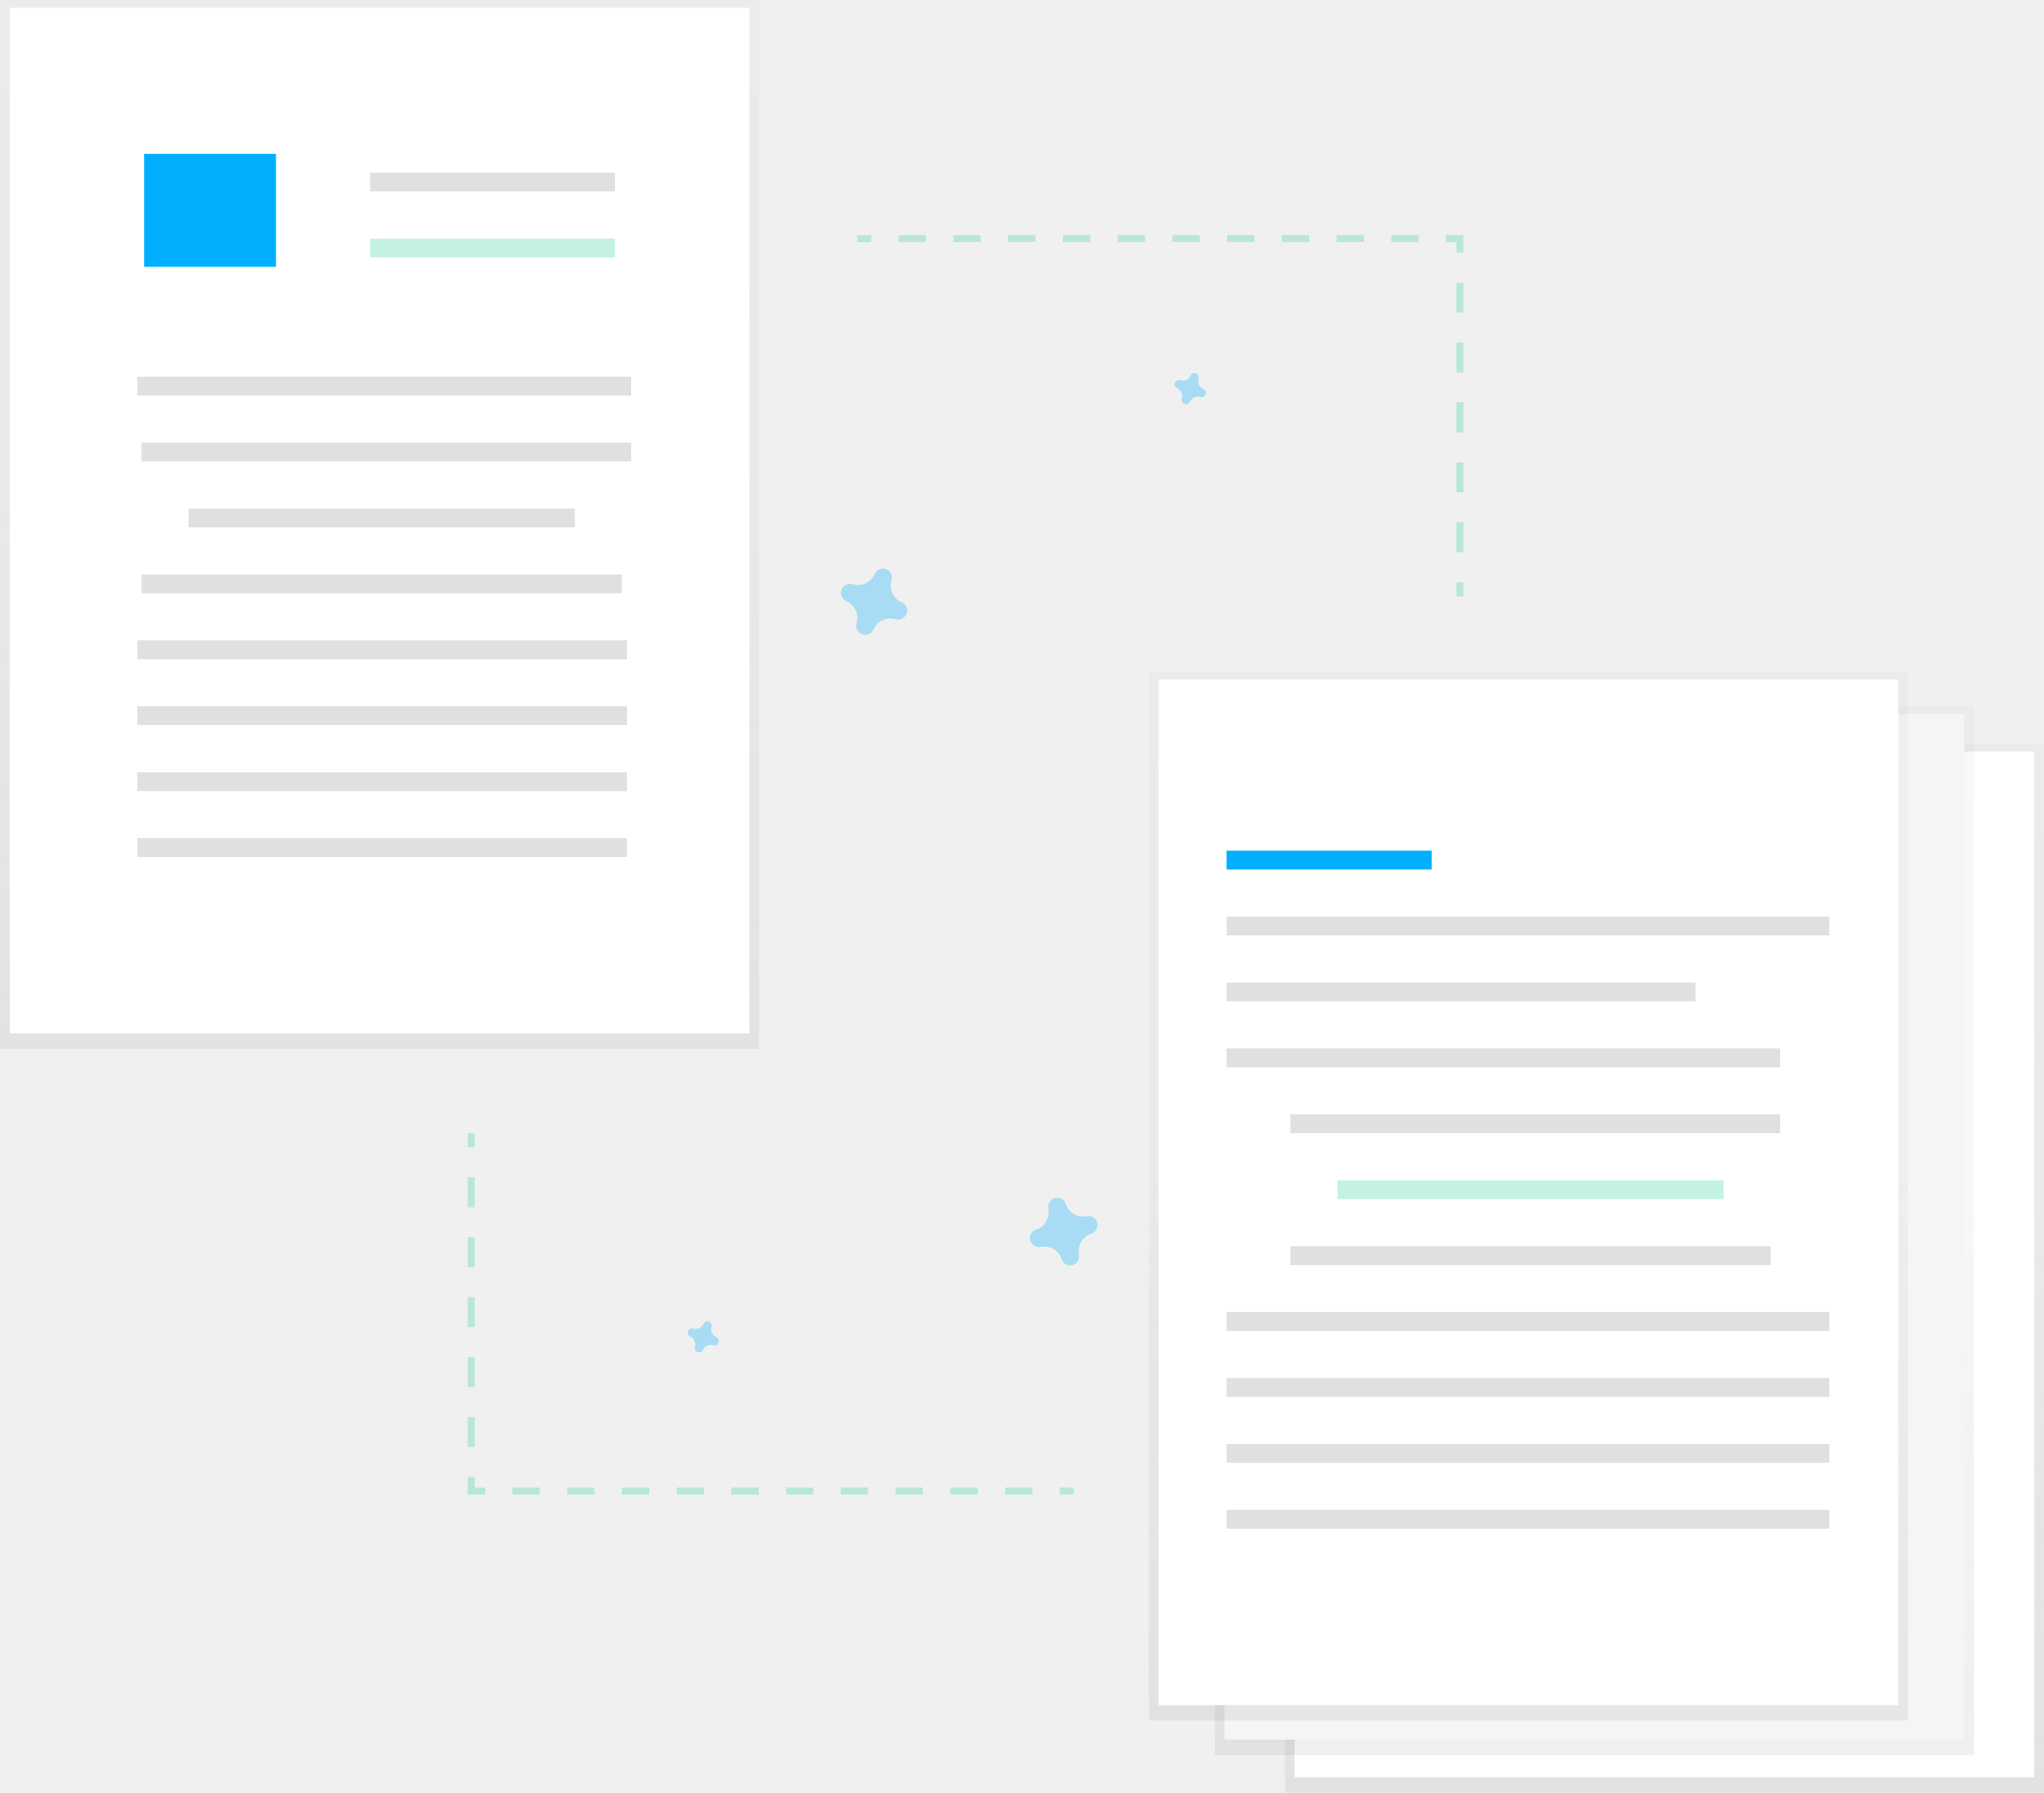
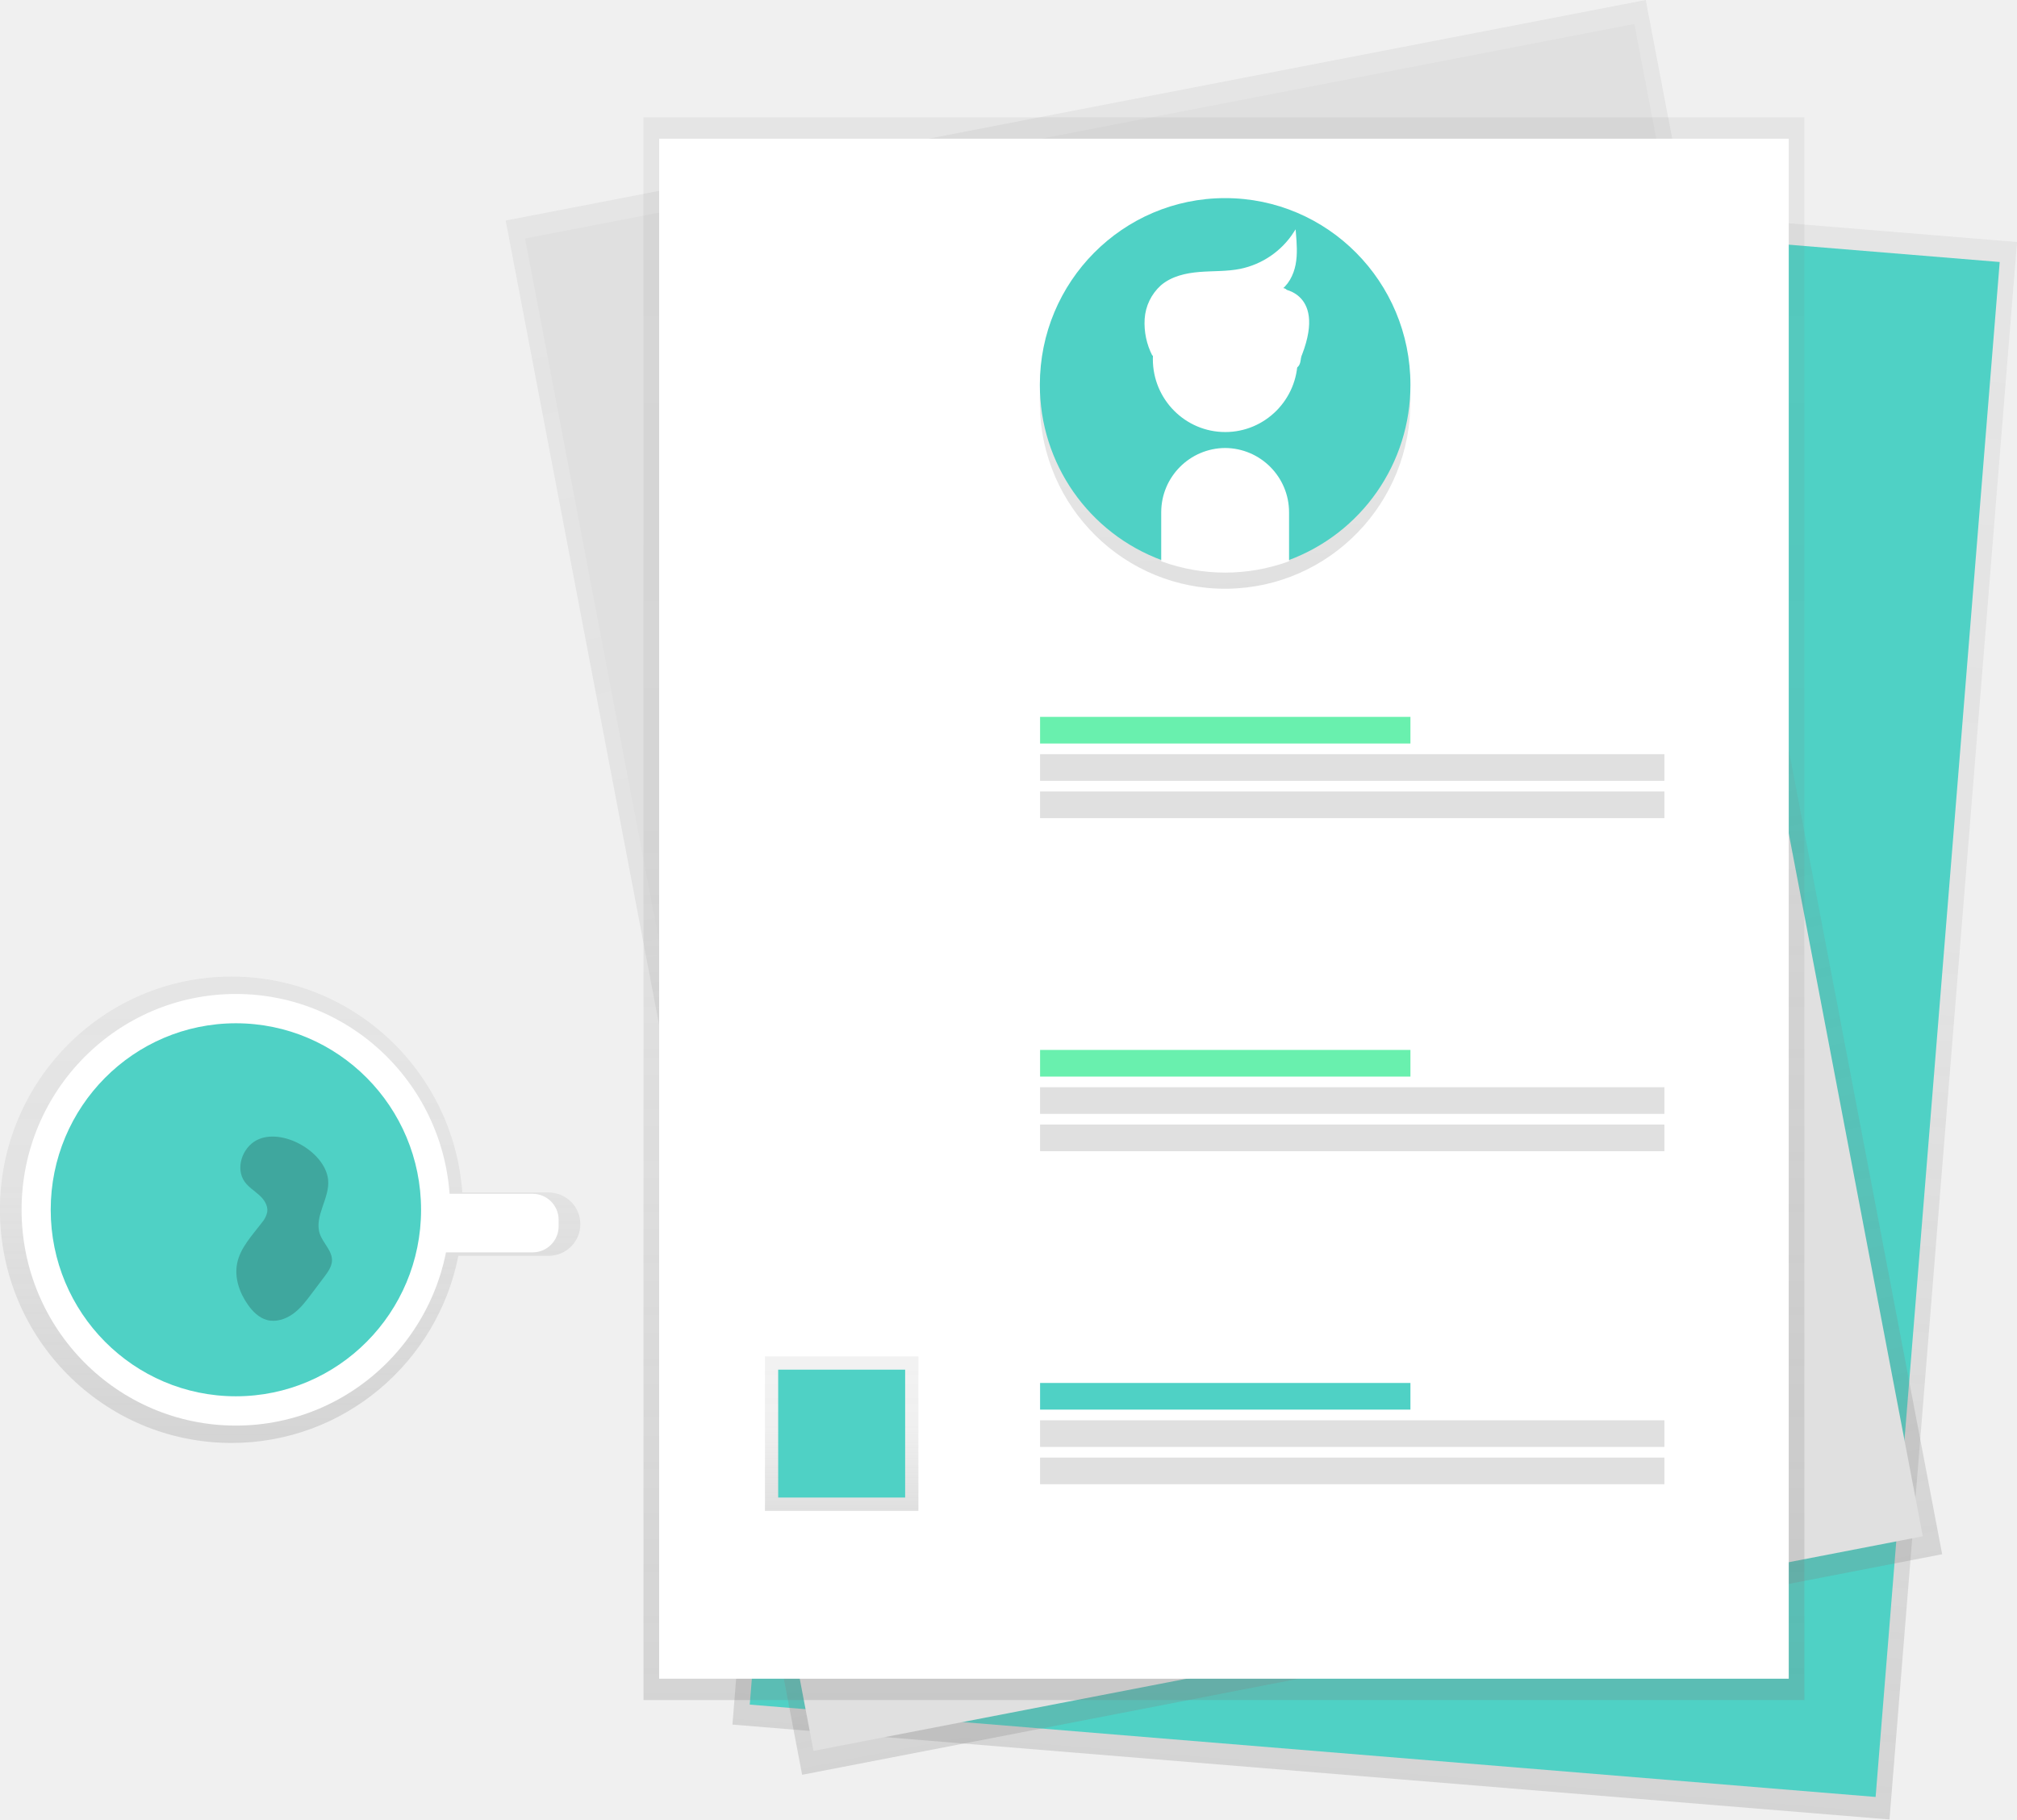
- <svg xmlns="http://www.w3.org/2000/svg" xmlns:xlink="http://www.w3.org/1999/xlink" id="3805a6c0-1c3f-44ce-9879-1a685de3f73b" data-name="Layer 1" width="873.05" height="765.75" viewBox="0 0 873.05 765.75">
+ <svg xmlns="http://www.w3.org/2000/svg" xmlns:xlink="http://www.w3.org/1999/xlink" id="062a65d4-6310-416e-8fb8-777315adf84b" data-name="Layer 1" width="853.53" height="770" viewBox="0 0 853.53 770">
  <defs>
-     <linearGradient id="d0d4e702-b6bf-4a58-a95e-67b450ab79dc" x1="710.94" y1="765.75" x2="710.94" y2="317.76" gradientUnits="userSpaceOnUse">
+     <linearGradient id="7db19e5e-7cc3-41df-8a16-c81cf46c1195" x1="758.38" y1="801.59" x2="758.38" y2="131.56" gradientTransform="translate(-136.27 -110.44) rotate(4.65)" gradientUnits="userSpaceOnUse">
      <stop offset="0" stop-color="gray" stop-opacity="0.25" />
      <stop offset="0.54" stop-color="gray" stop-opacity="0.12" />
      <stop offset="1" stop-color="gray" stop-opacity="0.1" />
    </linearGradient>
-     <linearGradient id="9f0abdc5-3bd0-4aab-9d4b-6d230677ecbd" x1="681" y1="749.66" x2="681" y2="301.67" xlink:href="#d0d4e702-b6bf-4a58-a95e-67b450ab79dc" />
-     <linearGradient id="84bc49d4-4cd7-4adf-8920-e999a76c3e59" x1="652.84" y1="734.91" x2="652.84" y2="286.93" xlink:href="#d0d4e702-b6bf-4a58-a95e-67b450ab79dc" />
-     <linearGradient id="858ac885-2217-411c-97f3-2dab1ad32aaa" x1="162.11" y1="447.98" x2="162.11" y2="0" xlink:href="#d0d4e702-b6bf-4a58-a95e-67b450ab79dc" />
+     <linearGradient id="87908c47-1c47-4a2f-b745-20cb7009bb75" x1="685.97" y1="797.2" x2="685.97" y2="126.94" gradientTransform="translate(-242.89 51.18) rotate(-10.87)" xlink:href="#7db19e5e-7cc3-41df-8a16-c81cf46c1195" />
+     <linearGradient id="f482b758-09b8-4320-b57c-ecd1bdf3658e" x1="517.93" y1="719.46" x2="517.93" y2="49.68" gradientTransform="matrix(1, 0, 0, 1, 0, 0)" xlink:href="#7db19e5e-7cc3-41df-8a16-c81cf46c1195" />
+     <linearGradient id="720977dd-28dd-4cd1-b9d4-02f8d793e7ce" x1="553.48" y1="380.79" x2="559.93" y2="535.01" gradientTransform="matrix(-1, 0.01, -0.01, -1, 1253.94, 688.13)" gradientUnits="userSpaceOnUse">
+       <stop offset="0" stop-opacity="0.12" />
+       <stop offset="0.55" stop-opacity="0.09" />
+       <stop offset="1" stop-opacity="0.02" />
+     </linearGradient>
+     <linearGradient id="e8979000-d63e-4fe0-8af1-0dfdd65d3420" x1="356.17" y1="639.4" x2="356.17" y2="574" gradientTransform="matrix(1, 0, 0, 1, 0, 0)" xlink:href="#7db19e5e-7cc3-41df-8a16-c81cf46c1195" />
+     <linearGradient id="3889af47-bc7c-4009-b8ee-af9d60c73d61" x1="296" y1="675.66" x2="296" y2="478.3" gradientTransform="matrix(1, 0, 0, 1, 0, 0)" xlink:href="#7db19e5e-7cc3-41df-8a16-c81cf46c1195" />
  </defs>
-   <g opacity="0.5">
-     <rect x="548.82" y="317.76" width="324.23" height="447.98" fill="url(#d0d4e702-b6bf-4a58-a95e-67b450ab79dc)" />
-   </g>
-   <rect x="552.95" y="321.06" width="315.98" height="438.08" fill="#fff" />
-   <g opacity="0.5">
-     <rect x="518.88" y="301.67" width="324.23" height="447.98" fill="url(#9f0abdc5-3bd0-4aab-9d4b-6d230677ecbd)" />
-   </g>
-   <rect x="523.01" y="304.97" width="315.98" height="438.08" fill="#f5f5f5" />
-   <g opacity="0.5">
-     <rect x="490.72" y="286.93" width="324.23" height="447.98" fill="url(#84bc49d4-4cd7-4adf-8920-e999a76c3e59)" />
-   </g>
-   <rect x="494.85" y="290.23" width="315.98" height="438.08" fill="#fff" />
-   <rect x="523.91" y="363.35" width="87.6" height="8.04" fill="#00b0ff" />
-   <rect x="523.91" y="391.51" width="257.43" height="8.04" fill="#e0e0e0" />
-   <rect x="523.91" y="419.66" width="200.22" height="8.04" fill="#e0e0e0" />
-   <rect x="523.91" y="447.82" width="236.42" height="8.04" fill="#e0e0e0" />
-   <rect x="551.18" y="475.98" width="209.16" height="8.04" fill="#e0e0e0" />
-   <rect x="571.29" y="504.13" width="164.92" height="8.04" fill="#3ad29f" opacity="0.3" />
-   <rect x="551.18" y="532.29" width="205.14" height="8.04" fill="#e0e0e0" />
-   <rect x="523.91" y="560.44" width="257.43" height="8.04" fill="#e0e0e0" />
-   <rect x="523.91" y="588.6" width="257.43" height="8.04" fill="#e0e0e0" />
-   <rect x="523.91" y="616.76" width="257.43" height="8.04" fill="#e0e0e0" />
-   <rect x="523.91" y="644.91" width="257.43" height="8.04" fill="#e0e0e0" />
-   <g opacity="0.5">
-     <rect width="324.23" height="447.98" fill="url(#858ac885-2217-411c-97f3-2dab1ad32aaa)" />
-   </g>
-   <rect x="4.13" y="3.3" width="315.98" height="438.08" fill="#fff" />
-   <rect x="58.66" y="160.89" width="210.95" height="8.04" fill="#e0e0e0" />
-   <rect x="60.45" y="189.05" width="209.16" height="8.04" fill="#e0e0e0" />
-   <rect x="80.56" y="217.21" width="164.92" height="8.04" fill="#e0e0e0" />
-   <rect x="60.45" y="245.36" width="205.14" height="8.04" fill="#e0e0e0" />
-   <rect x="58.66" y="273.52" width="209.16" height="8.04" fill="#e0e0e0" />
-   <rect x="58.66" y="301.67" width="209.16" height="8.04" fill="#e0e0e0" />
-   <rect x="58.66" y="329.83" width="209.16" height="8.04" fill="#e0e0e0" />
-   <rect x="58.66" y="357.99" width="209.16" height="8.04" fill="#e0e0e0" />
-   <rect x="61.56" y="65.7" width="56.31" height="48.27" fill="#00b0ff" />
-   <rect x="158.09" y="73.74" width="104.58" height="8.04" fill="#e0e0e0" />
-   <rect x="158.09" y="101.9" width="104.58" height="8.04" fill="#3ad29f" opacity="0.3" />
-   <g opacity="0.3">
-     <line x1="366.15" y1="101.9" x2="372.15" y2="101.9" fill="none" stroke="#3ad29f" stroke-miterlimit="10" stroke-width="3" />
-     <line x1="383.84" y1="101.9" x2="611.73" y2="101.9" fill="none" stroke="#3ad29f" stroke-miterlimit="10" stroke-width="3" stroke-dasharray="11.69 11.69" />
-     <polyline points="617.58 101.9 623.58 101.9 623.58 107.9" fill="none" stroke="#3ad29f" stroke-miterlimit="10" stroke-width="3" />
-     <line x1="623.58" y1="120.7" x2="623.58" y2="242.35" fill="none" stroke="#3ad29f" stroke-miterlimit="10" stroke-width="3" stroke-dasharray="12.8 12.8" />
-     <line x1="623.58" y1="248.75" x2="623.58" y2="254.75" fill="none" stroke="#3ad29f" stroke-miterlimit="10" stroke-width="3" />
-   </g>
-   <g opacity="0.3">
-     <line x1="458.66" y1="636.87" x2="452.66" y2="636.87" fill="none" stroke="#3ad29f" stroke-miterlimit="10" stroke-width="3" />
-     <line x1="440.97" y1="636.87" x2="213.08" y2="636.87" fill="none" stroke="#3ad29f" stroke-miterlimit="10" stroke-width="3" stroke-dasharray="11.69 11.69" />
-     <polyline points="207.23 636.87 201.23 636.87 201.23 630.87" fill="none" stroke="#3ad29f" stroke-miterlimit="10" stroke-width="3" />
-     <line x1="201.23" y1="618.06" x2="201.23" y2="496.42" fill="none" stroke="#3ad29f" stroke-miterlimit="10" stroke-width="3" stroke-dasharray="12.8 12.8" />
-     <line x1="201.23" y1="490.02" x2="201.23" y2="484.02" fill="none" stroke="#3ad29f" stroke-miterlimit="10" stroke-width="3" />
-   </g>
-   <path d="M677.42,233.27a3.67,3.67,0,0,1-2-4.44,1.77,1.77,0,0,0,.08-.41h0a1.84,1.84,0,0,0-3.31-1.22h0a1.77,1.77,0,0,0-.2.36,3.67,3.67,0,0,1-4.44,2,1.77,1.77,0,0,0-.41-.08h0a1.84,1.84,0,0,0-1.22,3.31h0a1.77,1.77,0,0,0,.36.2,3.67,3.67,0,0,1,2,4.44,1.77,1.77,0,0,0-.08.41h0a1.84,1.84,0,0,0,3.31,1.22h0a1.77,1.77,0,0,0,.2-.36,3.67,3.67,0,0,1,4.44-2,1.77,1.77,0,0,0,.41.08h0a1.84,1.84,0,0,0,1.22-3.31h0A1.77,1.77,0,0,0,677.42,233.27Z" transform="translate(-163.47 -67.13)" fill="#00b0ff" opacity="0.3" />
-   <path d="M548.61,324.4A7.74,7.74,0,0,1,544.3,315a3.72,3.72,0,0,0,.17-.86h0a3.88,3.88,0,0,0-7-2.57h0a3.72,3.72,0,0,0-.43.76,7.74,7.74,0,0,1-9.36,4.31,3.72,3.72,0,0,0-.86-.17h0a3.88,3.88,0,0,0-2.57,7h0a3.72,3.72,0,0,0,.76.43,7.74,7.74,0,0,1,4.31,9.36,3.72,3.72,0,0,0-.17.86h0a3.88,3.88,0,0,0,7,2.57h0a3.72,3.72,0,0,0,.43-.76,7.74,7.74,0,0,1,9.36-4.31,3.72,3.72,0,0,0,.86.17h0a3.88,3.88,0,0,0,2.57-7h0A3.72,3.72,0,0,0,548.61,324.4Z" transform="translate(-163.47 -67.13)" fill="#00b0ff" opacity="0.3" />
-   <path d="M627.62,586.6a7.74,7.74,0,0,1-8.9-5.19,3.72,3.72,0,0,0-.35-.8h0a3.88,3.88,0,0,0-7.19,1.89h0a3.72,3.72,0,0,0,.08.87,7.74,7.74,0,0,1-5.19,8.9,3.72,3.72,0,0,0-.8.35h0a3.88,3.88,0,0,0,1.89,7.19h0a3.72,3.72,0,0,0,.87-.08,7.74,7.74,0,0,1,8.9,5.19,3.72,3.72,0,0,0,.35.8h0a3.88,3.88,0,0,0,7.19-1.89h0a3.72,3.72,0,0,0-.08-.87,7.74,7.74,0,0,1,5.19-8.9,3.72,3.72,0,0,0,.8-.35h0a3.88,3.88,0,0,0-1.89-7.19h0A3.72,3.72,0,0,0,627.62,586.6Z" transform="translate(-163.47 -67.13)" fill="#00b0ff" opacity="0.3" />
-   <path d="M469.42,638.27a3.67,3.67,0,0,1-2-4.44,1.77,1.77,0,0,0,.08-.41h0a1.84,1.84,0,0,0-3.31-1.22h0a1.77,1.77,0,0,0-.2.36,3.67,3.67,0,0,1-4.44,2,1.77,1.77,0,0,0-.41-.08h0a1.84,1.84,0,0,0-1.22,3.31h0a1.77,1.77,0,0,0,.36.2,3.67,3.67,0,0,1,2,4.44,1.77,1.77,0,0,0-.08.41h0a1.84,1.84,0,0,0,3.31,1.22h0a1.77,1.77,0,0,0,.2-.36,3.67,3.67,0,0,1,4.44-2,1.77,1.77,0,0,0,.41.08h0a1.84,1.84,0,0,0,1.22-3.31h0A1.77,1.77,0,0,0,469.42,638.27Z" transform="translate(-163.47 -67.13)" fill="#00b0ff" opacity="0.3" />
+   <polygon points="799.57 770 309.95 729.85 363.91 62.28 853.53 102.43 799.57 770" fill="url(#7db19e5e-7cc3-41df-8a16-c81cf46c1195)" />
+   <polygon points="793.7 760.47 317.27 721.39 369.78 71.81 846.21 110.88 793.7 760.47" fill="#4fd1c5" />
+   <polygon points="821.86 657.75 339.44 751.09 214 93.34 696.42 0 821.86 657.75" fill="url(#87908c47-1c47-4a2f-b745-20cb7009bb75)" />
+   <polygon points="813.67 650.15 344.25 740.98 222.19 100.94 691.61 10.12 813.67 650.15" fill="#e0e0e0" />
+   <rect x="272.31" y="49.68" width="491.24" height="669.78" fill="url(#f482b758-09b8-4320-b57c-ecd1bdf3658e)" />
+   <rect x="278.93" y="58.7" width="478.01" height="651.73" fill="#fff" />
+   <path d="M613.25,236.15c.52,43.61,36.05,78.54,79.35,78s78-36.31,77.46-79.93a79,79,0,0,0-52.75-73.69l.24,20.34A26.73,26.73,0,0,1,691.32,208h0a26.72,26.72,0,0,1-26.87-26.42l-.24-20.34A79,79,0,0,0,613.25,236.15Z" transform="translate(-173.24 -65)" fill="url(#720977dd-28dd-4cd1-b9d4-02f8d793e7ce)" />
+   <path d="M770.09,227.84c0-43.62-35.1-79-78.41-79s-78.41,35.36-78.41,79a79,79,0,0,0,51.86,74.33V281.83a26.72,26.72,0,0,1,26.55-26.74h0a26.72,26.72,0,0,1,26.55,26.74v20.35A79,79,0,0,0,770.09,227.84Z" transform="translate(-173.24 -65)" fill="#4fd1c5" />
+   <ellipse cx="518.49" cy="151.98" rx="30.14" ry="30.36" fill="#fff" stroke="#fff" stroke-miterlimit="10" />
+   <path d="M691.68,255.09h0a26.72,26.72,0,0,0-26.55,26.74v20.35a78.17,78.17,0,0,0,53.1,0V281.83A26.72,26.72,0,0,0,691.68,255.09Z" transform="translate(-173.24 -65)" fill="#fff" stroke="#fff" stroke-miterlimit="10" />
+   <path d="M661.33,215.3A29.63,29.63,0,0,1,658.12,200a20.48,20.48,0,0,1,6.68-13.85c4.39-3.77,10.34-5.1,16.09-5.56s11.58-.18,17.24-1.31a36,36,0,0,0,23-15.72c.36,4.45.72,9-.13,13.36s-3.09,8.7-6.87,11c4.58-2.13,4.08,2.87,3.09,5.86,2.27,2.76,7.78,3.22,8.06,6.79s.23,7.26-1.15,10.55.1,9.1-3.44,9.35" transform="translate(-173.24 -65)" fill="#fff" stroke="#fff" stroke-miterlimit="10" />
+   <path d="M715.81,187.26s21,1.85,6.06,33.29" transform="translate(-173.24 -65)" fill="#fff" />
+   <rect x="323.71" y="574" width="64.93" height="65.4" fill="url(#e8979000-d63e-4fe0-8af1-0dfdd65d3420)" />
+   <rect x="329.3" y="579.64" width="53.73" height="54.12" fill="#4fd1c5" />
+   <rect x="440.13" y="303.38" width="156.72" height="11.28" fill="#69f0ae" />
+   <rect x="440.13" y="319.17" width="264.19" height="11.28" fill="#e0e0e0" />
+   <rect x="440.13" y="334.95" width="264.19" height="11.28" fill="#e0e0e0" />
+   <rect x="440.13" y="444.33" width="156.72" height="11.28" fill="#69f0ae" />
+   <rect x="440.13" y="460.11" width="264.19" height="11.28" fill="#e0e0e0" />
+   <rect x="440.13" y="475.9" width="264.19" height="11.28" fill="#e0e0e0" />
+   <rect x="440.13" y="585.27" width="156.72" height="11.28" fill="#4fd1c5" />
+   <rect x="440.13" y="601.06" width="264.19" height="11.28" fill="#e0e0e0" />
+   <rect x="440.13" y="616.85" width="264.19" height="11.28" fill="#e0e0e0" />
+   <path d="M405.46,569.67H368.88c-3.72-51.08-46-91.37-97.67-91.37-54.11,0-98,44.18-98,98.68s43.86,98.68,98,98.68c47.48,0,87.06-34,96-79.19h38.21a13.4,13.4,0,0,0,0-26.8Z" transform="translate(-173.24 -65)" fill="url(#3889af47-bc7c-4009-b8ee-af9d60c73d61)" />
+   <path d="M273.05,485.65c-50.08,0-90.68,40.89-90.68,91.33s40.6,91.33,90.68,91.33,90.68-40.89,90.68-91.33S323.13,485.65,273.05,485.65Zm0,169.14c-42.66,0-77.24-34.83-77.24-77.8s34.58-77.8,77.24-77.8S350.29,534,350.29,577,315.71,654.78,273.05,654.78Z" transform="translate(-173.24 -65)" fill="#fff" />
+   <path d="M182.66,505.22h42.73a11,11,0,0,1,11,11V519a11,11,0,0,1-11,11H182.66a0,0,0,0,1,0,0V505.22A0,0,0,0,1,182.66,505.22Z" fill="#fff" />
+   <ellipse cx="99.82" cy="511.98" rx="78.36" ry="78.93" fill="#4fd1c5" />
+   <path d="M281.81,547.55c-6.11,3.2-9.06,12-5,17.62,1.62,2.23,4,3.71,6.07,5.55s3.82,4.41,3.46,7.15a10,10,0,0,1-2.25,4.51c-4.11,5.44-9.18,10.61-10.51,17.31-1.2,6.08,1,12.44,4.58,17.49,2,2.87,4.69,5.53,8.08,6.45,3.75,1,7.81-.32,11-2.61s5.54-5.45,7.88-8.56l5.45-7.24c1.49-2,3-4.13,3.16-6.61.19-4.26-3.8-7.45-5.16-11.48-2.52-7.48,4.43-15.21,3.5-23.06C310.64,552.21,292.34,542,281.81,547.55Z" transform="translate(-173.24 -65)" opacity="0.2" />
</svg>
